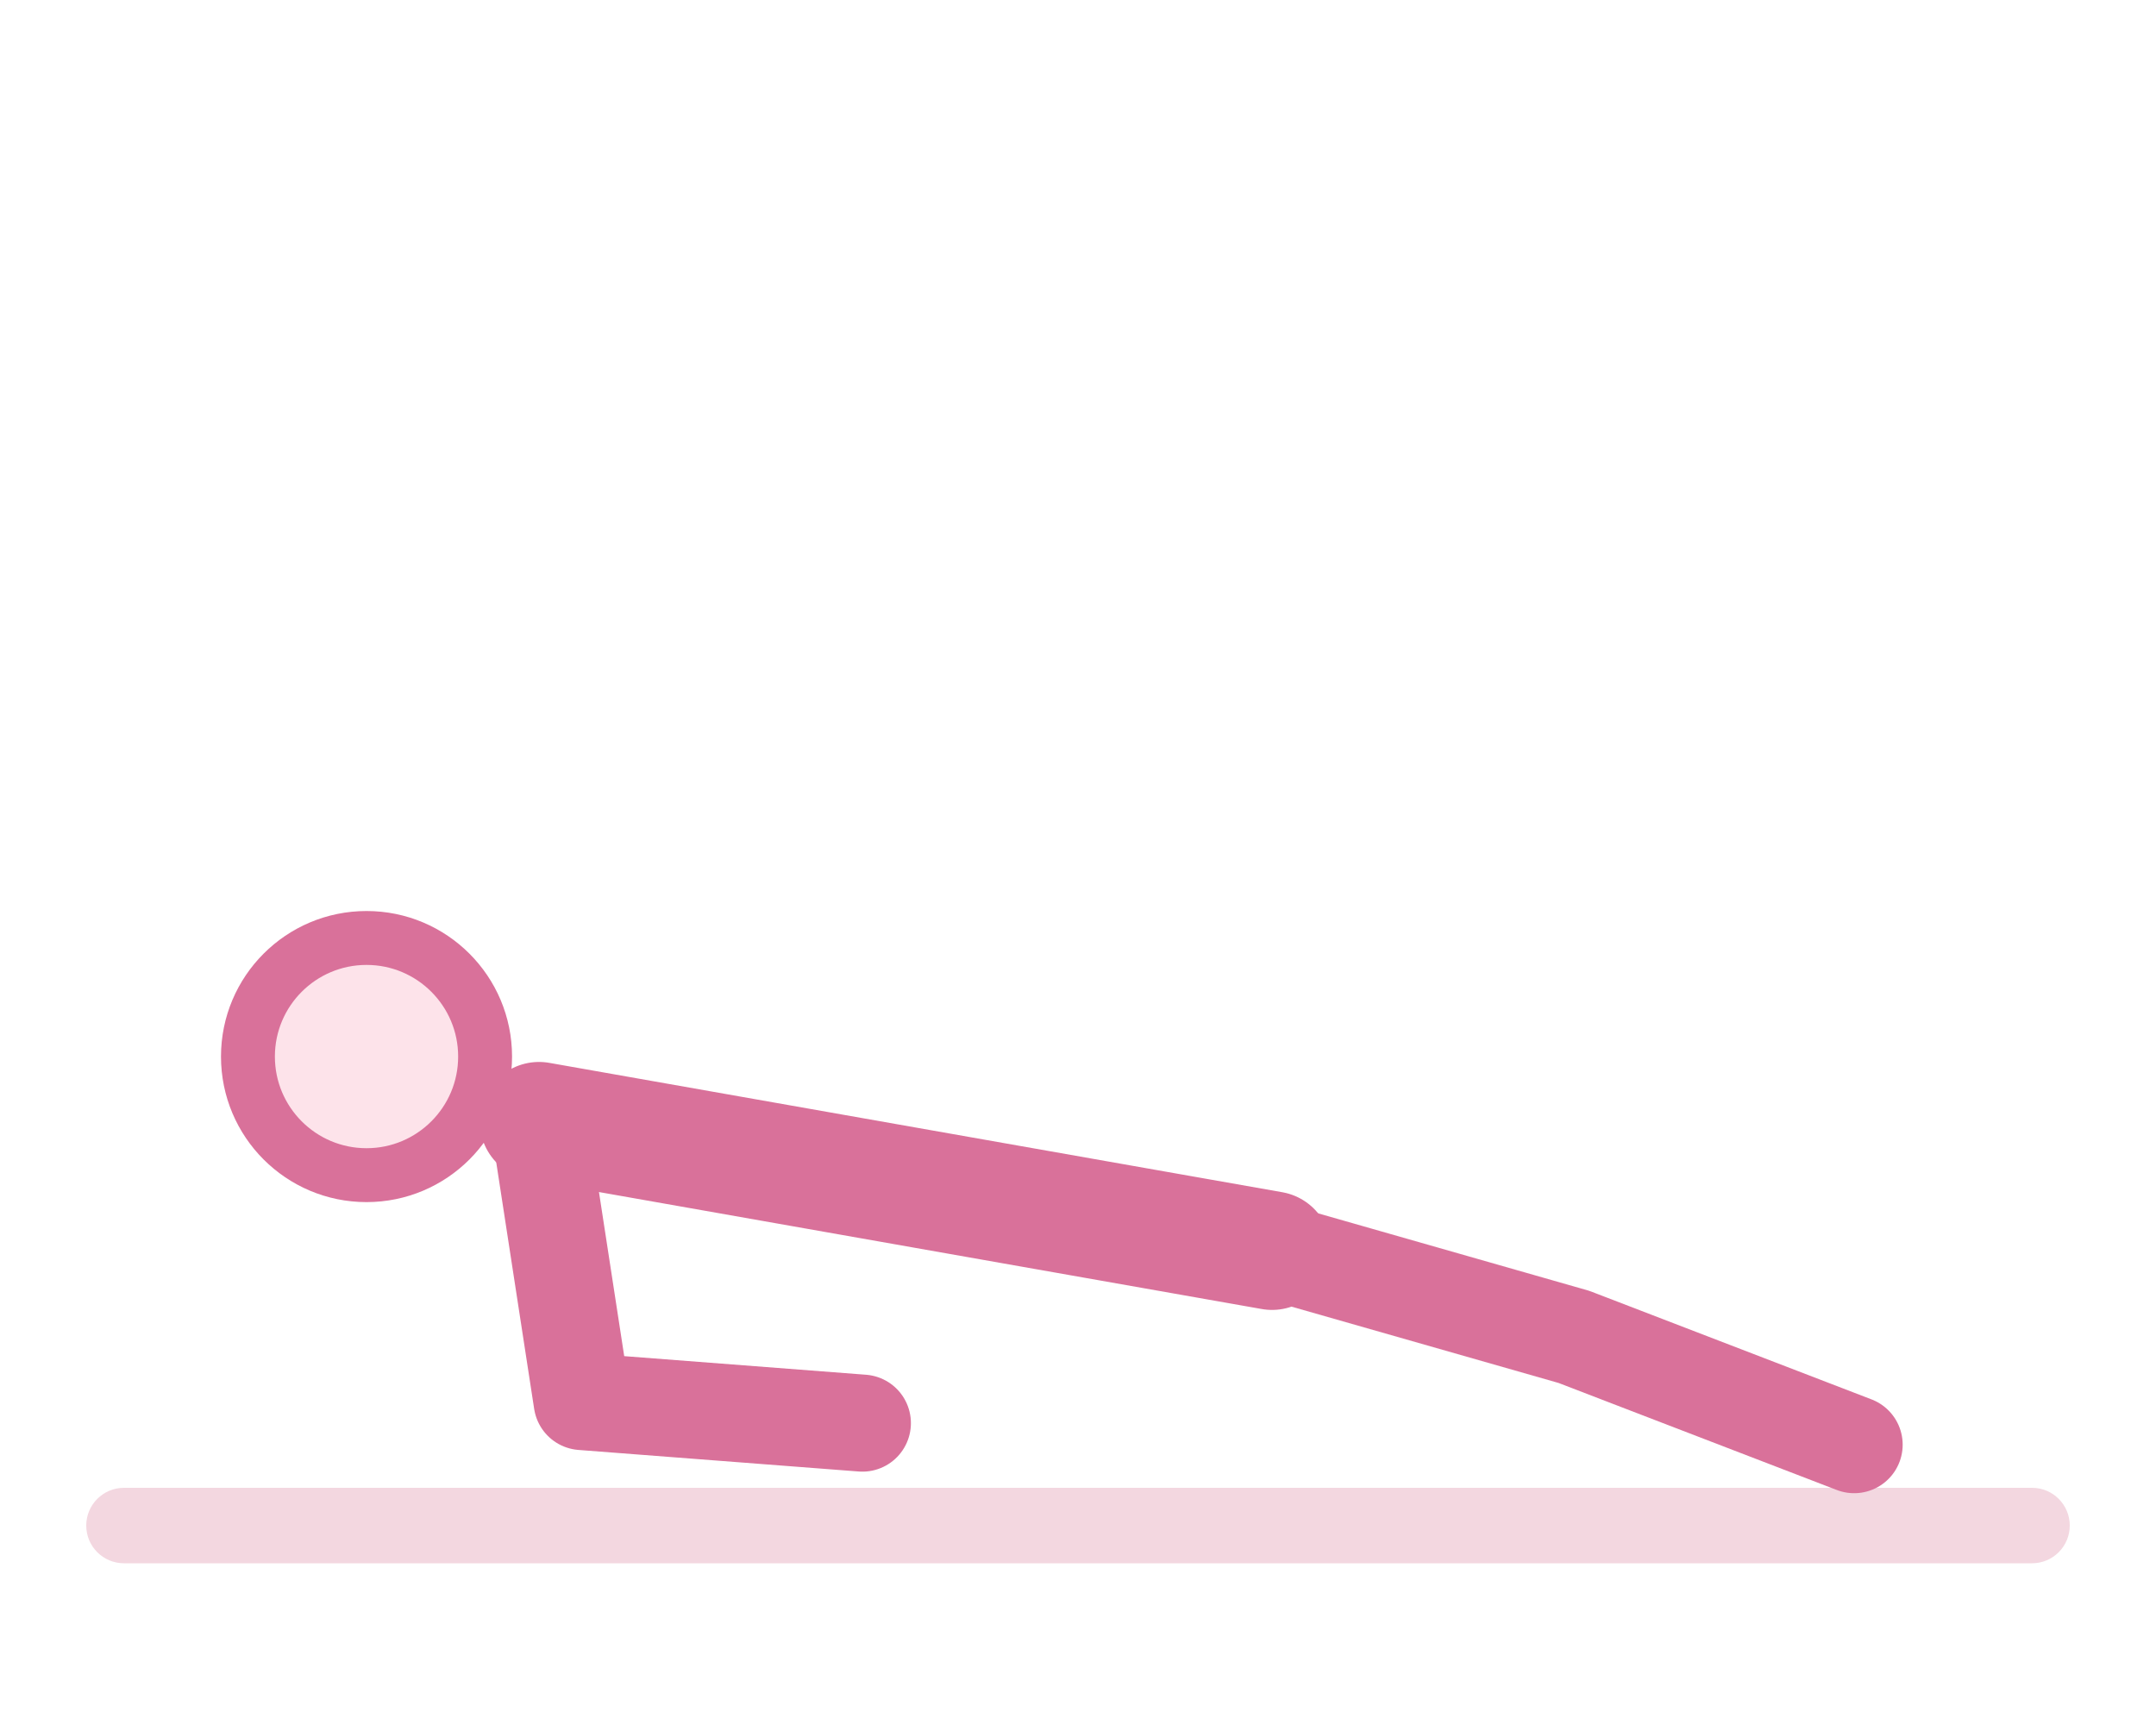
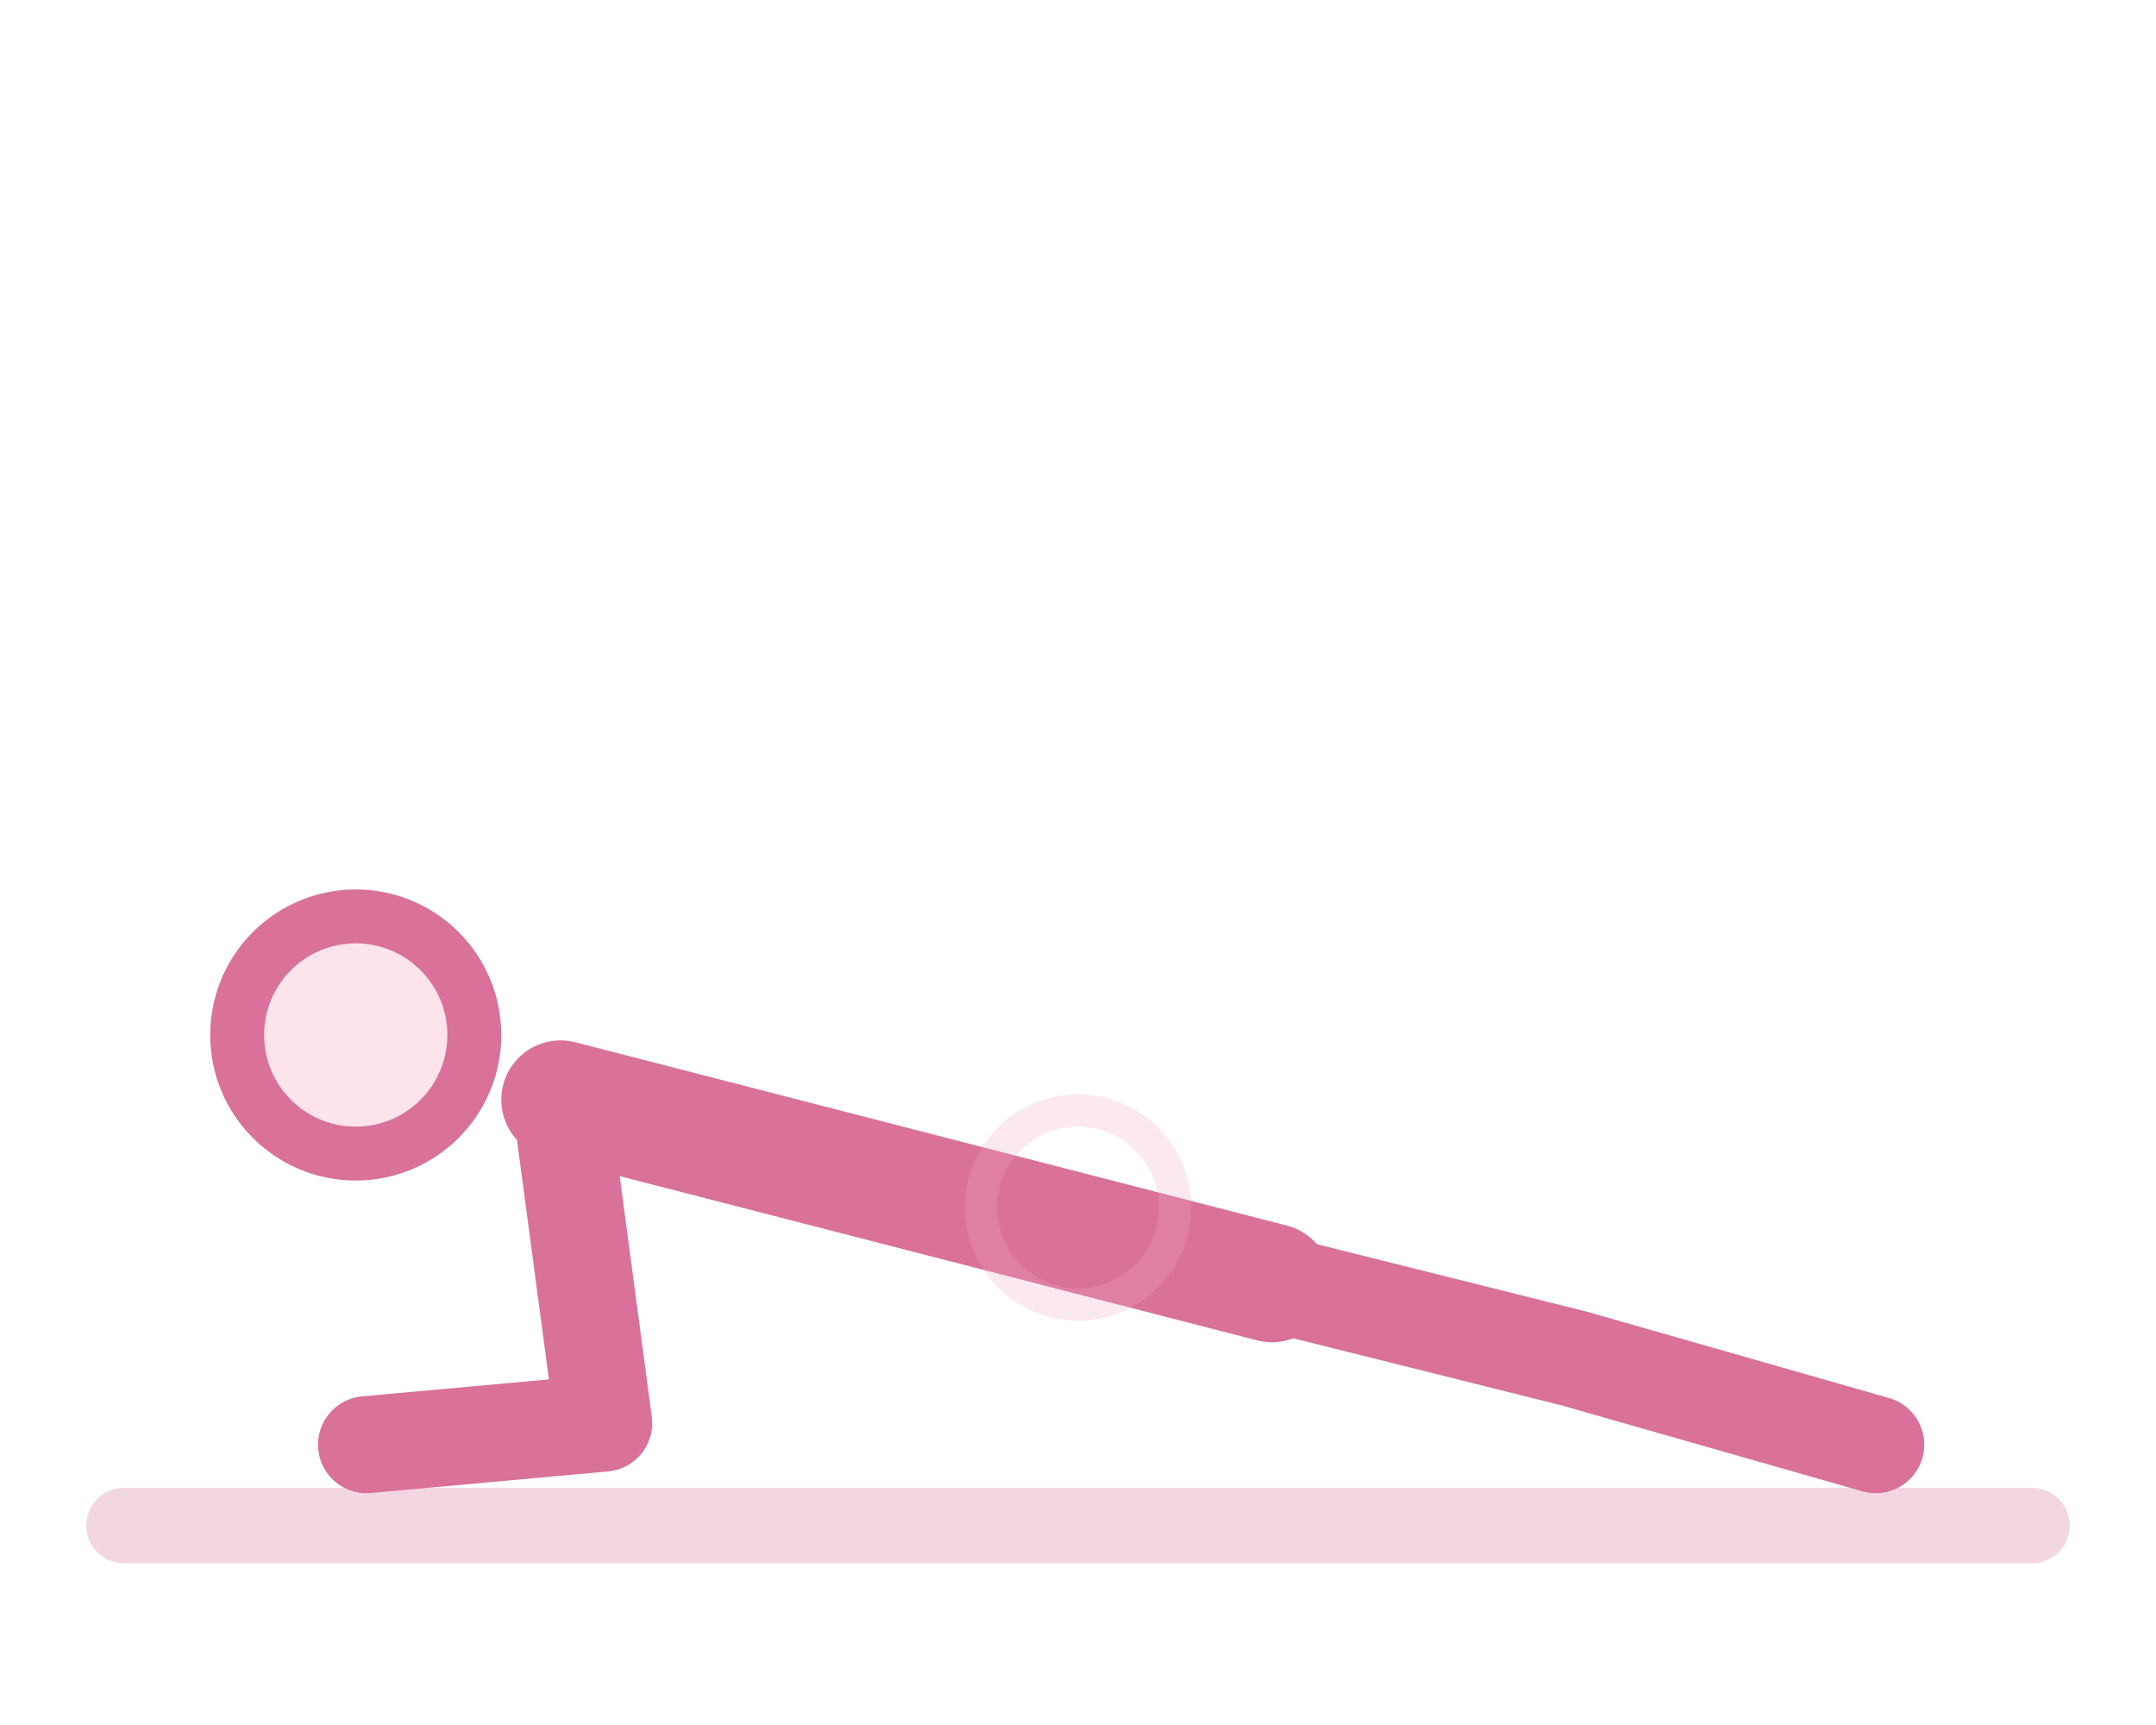
- <svg xmlns="http://www.w3.org/2000/svg" viewBox="0 0 200 160" role="img" aria-label="plank">
+ <svg xmlns="http://www.w3.org/2000/svg" viewBox="0 0 200 160" role="img" aria-label="Plank sugli avambracci">
  <rect x="8" y="138" width="184" height="7" rx="3.5" fill="#f3d7e0" />
-   <polyline points="50,104 118,116" fill="none" stroke="#d9719a" stroke-width="11" stroke-linecap="round" stroke-linejoin="round" opacity="1" />
-   <polyline points="118,116 146,124 172,134" fill="none" stroke="#d9719a" stroke-width="9" stroke-linecap="round" stroke-linejoin="round" opacity="1" />
-   <polyline points="50,104 54,130 80,132" fill="none" stroke="#d9719a" stroke-width="9" stroke-linecap="round" stroke-linejoin="round" opacity="1" />
-   <circle cx="34" cy="98" r="11" fill="#fde3ea" stroke="#d9719a" stroke-width="5" />
+   <polyline points="52,102 118,119" fill="none" stroke="#d9719a" stroke-width="11" stroke-linecap="round" stroke-linejoin="round">
+     <animate attributeName="points" values="52,102 118,119;52,101 118,119;52,102 118,119" dur="3.6s" repeatCount="indefinite" calcMode="spline" keyTimes="0;0.5;1" keySplines="0.42 0 0.58 1;0.42 0 0.58 1" />
+   </polyline>
+   <polyline points="118,119 146,126 174,134" fill="none" stroke="#d9719a" stroke-width="9" stroke-linecap="round" stroke-linejoin="round" />
+   <polyline points="52,102 56,132 34,134" fill="none" stroke="#d9719a" stroke-width="9" stroke-linecap="round" stroke-linejoin="round">
+     <animate attributeName="points" values="52,102 56,132 34,134;52,101 56,132 34,134;52,102 56,132 34,134" dur="3.6s" repeatCount="indefinite" calcMode="spline" keyTimes="0;0.5;1" keySplines="0.42 0 0.58 1;0.42 0 0.58 1" />
+   </polyline>
+   <circle cx="33" cy="96" r="11" fill="#fde3ea" stroke="#d9719a" stroke-width="5">
+     <animate attributeName="cy" values="96;94.5;96" dur="3.6s" repeatCount="indefinite" calcMode="spline" keyTimes="0;0.5;1" keySplines="0.42 0 0.58 1;0.42 0 0.58 1" />
+   </circle>
+   <circle cx="100" cy="112" r="9" fill="none" stroke="#f0a9c1" stroke-width="3" opacity=".25">
+     <animate attributeName="r" values="9;15;9" dur="3.6s" repeatCount="indefinite" calcMode="spline" keyTimes="0;0.5;1" keySplines="0.42 0 0.58 1;0.42 0 0.58 1" />
+     <animate attributeName="opacity" values="0.3;0.7;0.3" dur="3.6s" repeatCount="indefinite" calcMode="spline" keyTimes="0;0.5;1" keySplines="0.42 0 0.58 1;0.42 0 0.58 1" />
+   </circle>
</svg>
